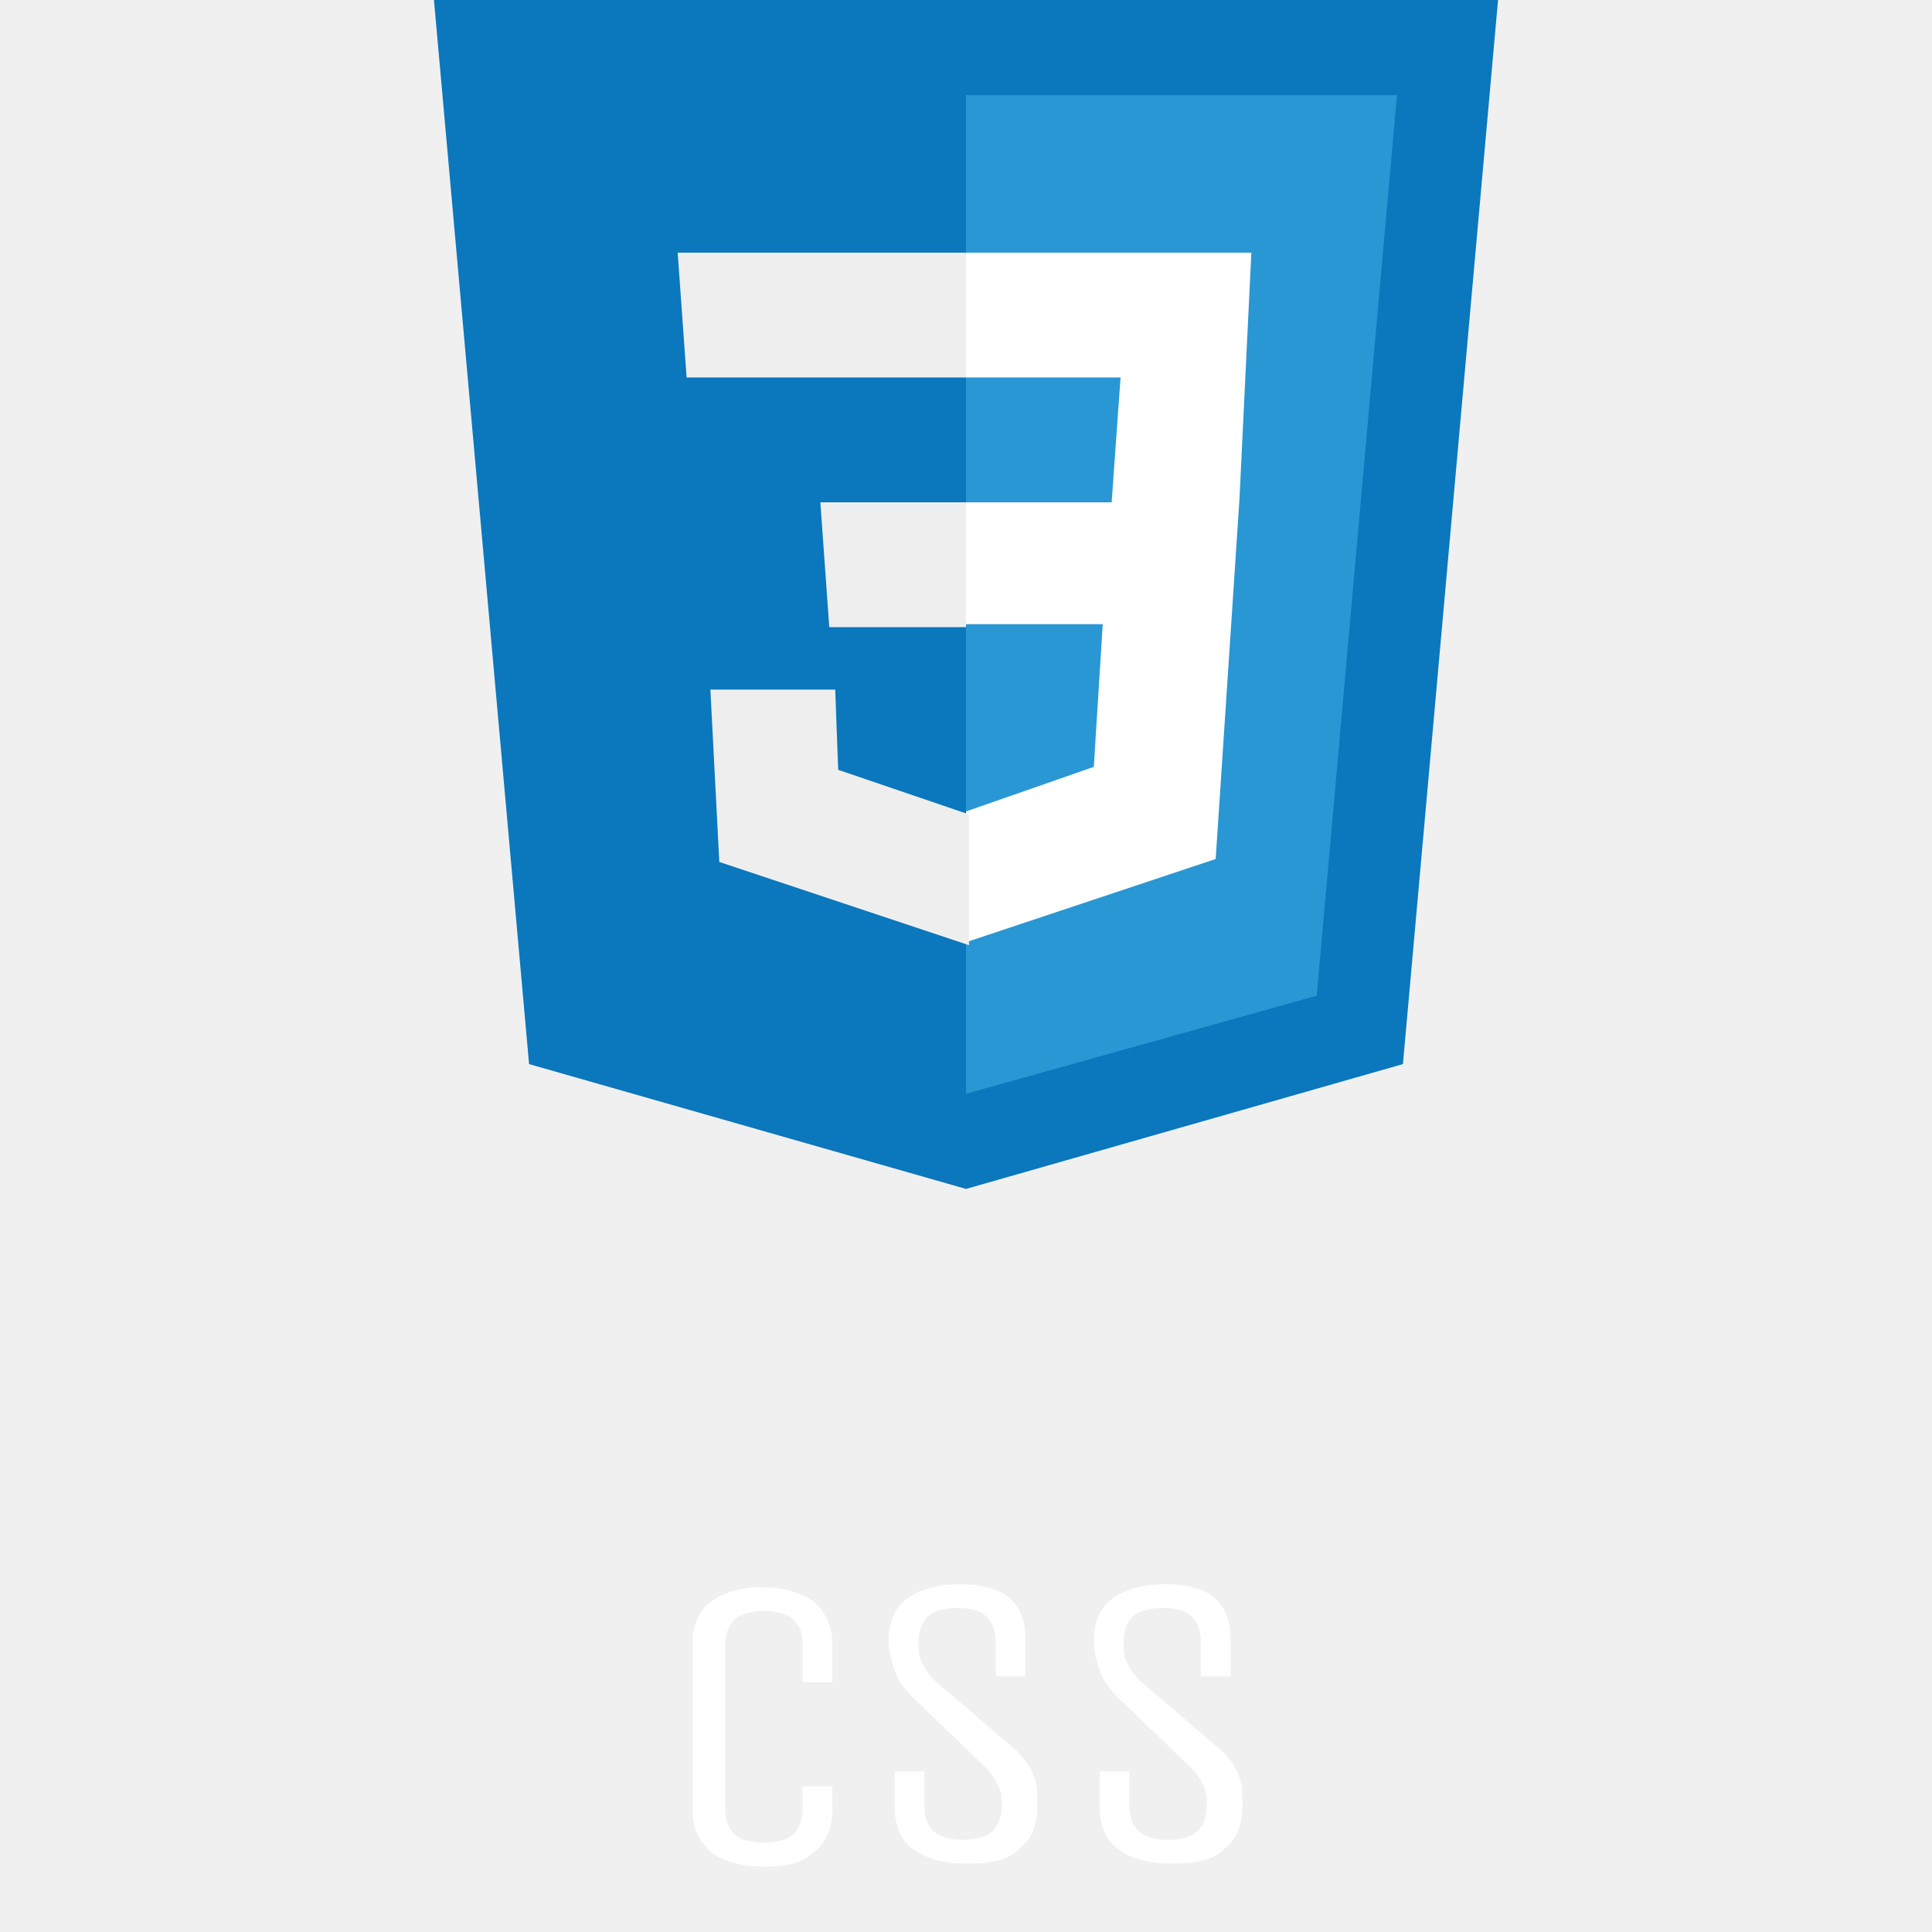
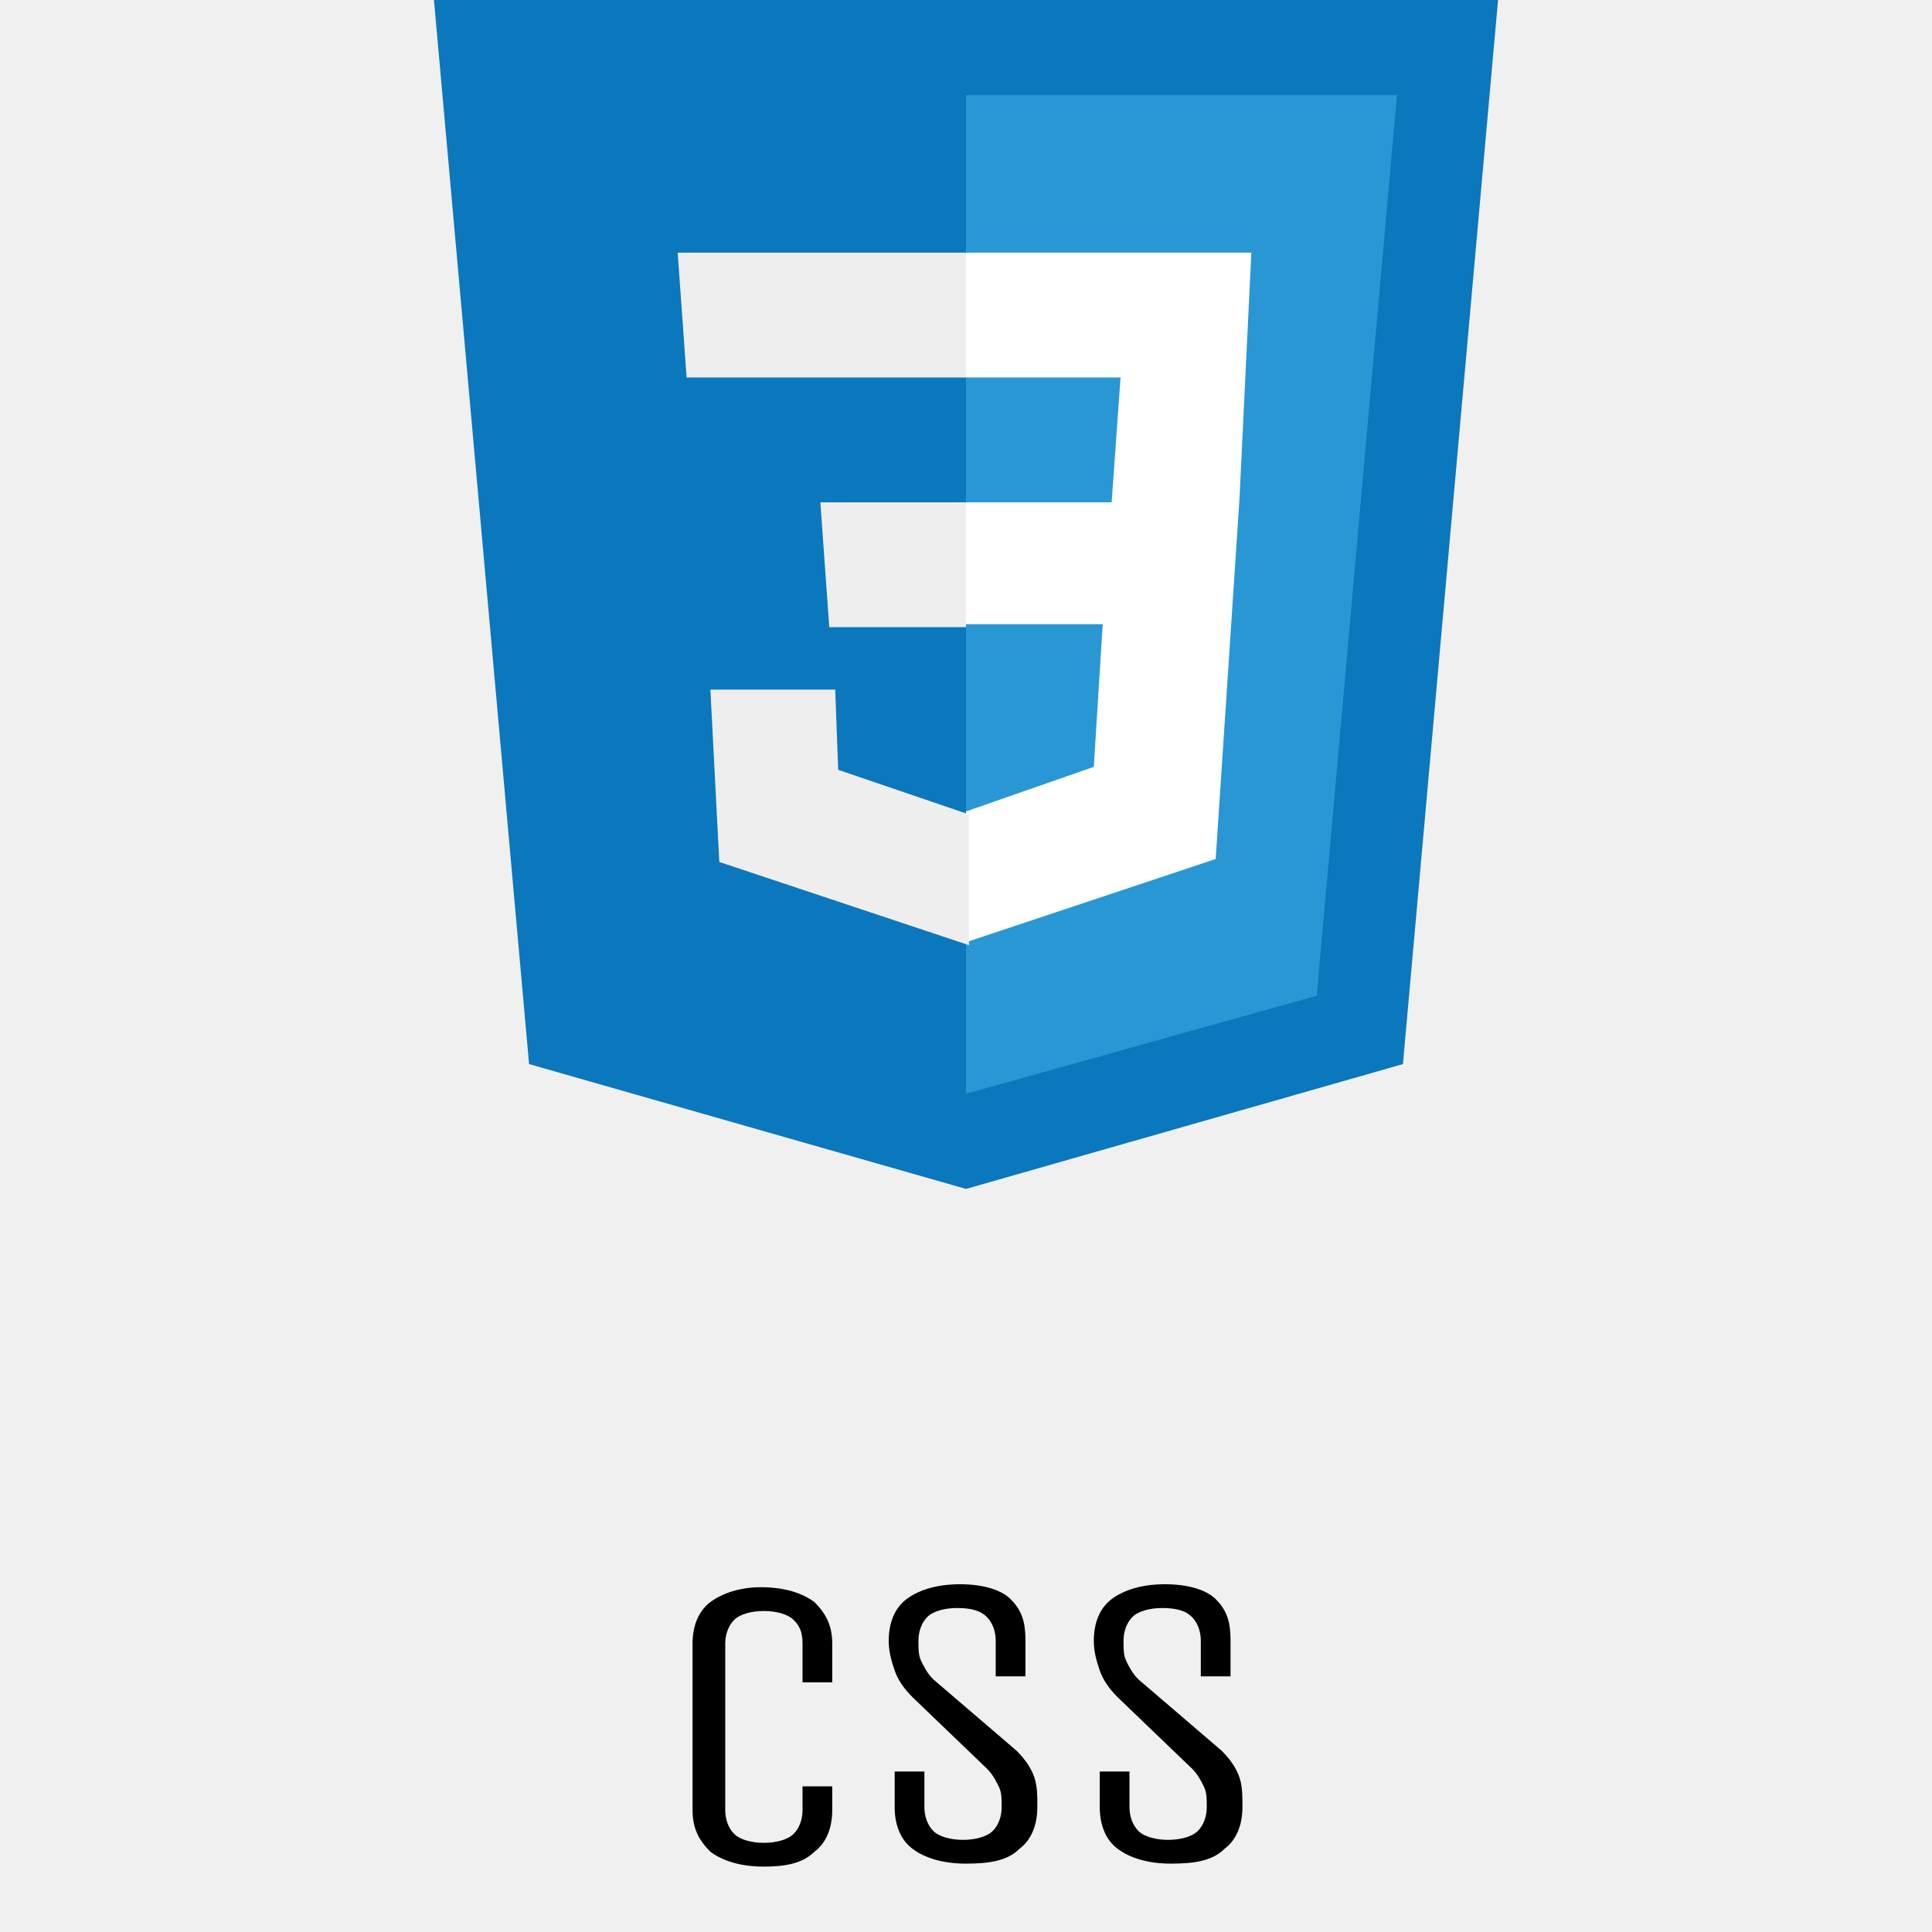
<svg xmlns="http://www.w3.org/2000/svg" version="1.1" id="Layer_1" x="0px" y="0px" viewBox="0 0 65 65" style="enable-background:new 0 0 65 65;" xml:space="preserve">
  <style type="text/css">
- 	.st0{fill:#FFFFFF;}
- 	.st1{fill:#0B77BD;}
- 	.st2{fill:#2997D4;}
+ 	.st0{fill:#0B77BD;}
+ 	.st1{fill:#2997D4;}
+ 	.st2{fill:#FFFFFF;}
	.st3{fill:#EFEEEE;}
</style>
  <g>
-     <path class="st0" d="M27,60.1h1v0.8c0,0.6-0.2,1.1-0.6,1.4c-0.4,0.4-1,0.5-1.7,0.5c-0.8,0-1.4-0.2-1.8-0.5   c-0.4-0.4-0.6-0.8-0.6-1.4v-5.6c0-0.6,0.2-1.1,0.6-1.4c0.4-0.3,1-0.5,1.7-0.5c0.8,0,1.4,0.2,1.8,0.5c0.4,0.4,0.6,0.8,0.6,1.4v1.3   h-1v-1.3c0-0.4-0.1-0.6-0.3-0.8c-0.2-0.2-0.6-0.3-1-0.3s-0.8,0.1-1,0.3s-0.3,0.5-0.3,0.8v5.6c0,0.3,0.1,0.6,0.3,0.8   c0.2,0.2,0.6,0.3,1,0.3s0.8-0.1,1-0.3s0.3-0.5,0.3-0.8C27,60.9,27,60.1,27,60.1z" />
-     <path class="st0" d="M34.2,58.9c0.3,0.3,0.5,0.6,0.6,0.9c0.1,0.3,0.1,0.6,0.1,1c0,0.6-0.2,1.1-0.6,1.4c-0.4,0.4-1,0.5-1.8,0.5   s-1.4-0.2-1.8-0.5s-0.6-0.8-0.6-1.4v-1.2h1v1.2c0,0.3,0.1,0.6,0.3,0.8c0.2,0.2,0.6,0.3,1,0.3s0.8-0.1,1-0.3s0.3-0.5,0.3-0.8   s0-0.5-0.1-0.7s-0.2-0.4-0.4-0.6l-2.5-2.4c-0.3-0.3-0.5-0.6-0.6-0.9c-0.1-0.3-0.2-0.6-0.2-1c0-0.6,0.2-1.1,0.6-1.4   c0.4-0.3,1-0.5,1.8-0.5s1.4,0.2,1.7,0.5c0.4,0.4,0.5,0.8,0.5,1.4v1.2h-1v-1.2c0-0.3-0.1-0.6-0.3-0.8s-0.5-0.3-1-0.3   c-0.4,0-0.8,0.1-1,0.3s-0.3,0.5-0.3,0.8s0,0.5,0.1,0.7s0.2,0.4,0.4,0.6L34.2,58.9z" />
-     <path class="st0" d="M41.1,58.9c0.3,0.3,0.5,0.6,0.6,0.9c0.1,0.3,0.1,0.6,0.1,1c0,0.6-0.2,1.1-0.6,1.4c-0.4,0.4-1,0.5-1.8,0.5   s-1.4-0.2-1.8-0.5S37,61.4,37,60.8v-1.2h1v1.2c0,0.3,0.1,0.6,0.3,0.8s0.6,0.3,1,0.3s0.8-0.1,1-0.3s0.3-0.5,0.3-0.8s0-0.5-0.1-0.7   s-0.2-0.4-0.4-0.6l-2.5-2.4c-0.3-0.3-0.5-0.6-0.6-0.9c-0.1-0.3-0.2-0.6-0.2-1c0-0.6,0.2-1.1,0.6-1.4c0.4-0.3,1-0.5,1.8-0.5   s1.4,0.2,1.7,0.5c0.4,0.4,0.5,0.8,0.5,1.4v1.2h-1v-1.2c0-0.3-0.1-0.6-0.3-0.8s-0.5-0.3-1-0.3c-0.4,0-0.8,0.1-1,0.3   s-0.3,0.5-0.3,0.8s0,0.5,0.1,0.7s0.2,0.4,0.4,0.6L41.1,58.9z" />
+     <path d="M27,60.1h1v0.8c0,0.6-0.2,1.1-0.6,1.4c-0.4,0.4-1,0.5-1.7,0.5c-0.8,0-1.4-0.2-1.8-0.5c-0.4-0.4-0.6-0.8-0.6-1.4v-5.6   c0-0.6,0.2-1.1,0.6-1.4c0.4-0.3,1-0.5,1.7-0.5c0.8,0,1.4,0.2,1.8,0.5c0.4,0.4,0.6,0.8,0.6,1.4v1.3h-1v-1.3c0-0.4-0.1-0.6-0.3-0.8   c-0.2-0.2-0.6-0.3-1-0.3s-0.8,0.1-1,0.3s-0.3,0.5-0.3,0.8v5.6c0,0.3,0.1,0.6,0.3,0.8c0.2,0.2,0.6,0.3,1,0.3s0.8-0.1,1-0.3   s0.3-0.5,0.3-0.8C27,60.9,27,60.1,27,60.1z" />
+     <path d="M34.2,58.9c0.3,0.3,0.5,0.6,0.6,0.9c0.1,0.3,0.1,0.6,0.1,1c0,0.6-0.2,1.1-0.6,1.4c-0.4,0.4-1,0.5-1.8,0.5s-1.4-0.2-1.8-0.5   s-0.6-0.8-0.6-1.4v-1.2h1v1.2c0,0.3,0.1,0.6,0.3,0.8c0.2,0.2,0.6,0.3,1,0.3s0.8-0.1,1-0.3s0.3-0.5,0.3-0.8s0-0.5-0.1-0.7   s-0.2-0.4-0.4-0.6l-2.5-2.4c-0.3-0.3-0.5-0.6-0.6-0.9c-0.1-0.3-0.2-0.6-0.2-1c0-0.6,0.2-1.1,0.6-1.4c0.4-0.3,1-0.5,1.8-0.5   s1.4,0.2,1.7,0.5c0.4,0.4,0.5,0.8,0.5,1.4v1.2h-1v-1.2c0-0.3-0.1-0.6-0.3-0.8s-0.5-0.3-1-0.3c-0.4,0-0.8,0.1-1,0.3   s-0.3,0.5-0.3,0.8s0,0.5,0.1,0.7s0.2,0.4,0.4,0.6L34.2,58.9z" />
+     <path d="M41.1,58.9c0.3,0.3,0.5,0.6,0.6,0.9c0.1,0.3,0.1,0.6,0.1,1c0,0.6-0.2,1.1-0.6,1.4c-0.4,0.4-1,0.5-1.8,0.5s-1.4-0.2-1.8-0.5   S37,61.4,37,60.8v-1.2h1v1.2c0,0.3,0.1,0.6,0.3,0.8s0.6,0.3,1,0.3s0.8-0.1,1-0.3s0.3-0.5,0.3-0.8s0-0.5-0.1-0.7s-0.2-0.4-0.4-0.6   l-2.5-2.4c-0.3-0.3-0.5-0.6-0.6-0.9c-0.1-0.3-0.2-0.6-0.2-1c0-0.6,0.2-1.1,0.6-1.4c0.4-0.3,1-0.5,1.8-0.5s1.4,0.2,1.7,0.5   c0.4,0.4,0.5,0.8,0.5,1.4v1.2h-1v-1.2c0-0.3-0.1-0.6-0.3-0.8s-0.5-0.3-1-0.3c-0.4,0-0.8,0.1-1,0.3s-0.3,0.5-0.3,0.8s0,0.5,0.1,0.7   s0.2,0.4,0.4,0.6L41.1,58.9z" />
  </g>
  <g>
-     <path class="st1" d="M50.4,0H14.6l3.2,35.8L32.5,40l14.7-4.2L50.4,0L50.4,0z" />
-     <path class="st2" d="M32.5,3.2v33.6l11.8-3.3L47,3.2C47,3.2,32.5,3.2,32.5,3.2z" />
-     <path class="st0" d="M42.1,8.5h-9.6v4.2h5.2l-0.3,4.2h-4.9V21h4.6l-0.3,4.8l-4.3,1.5v4.4l8.4-2.8l0.8-12.1l0,0L42.1,8.5z" />
-     <path class="st3" d="M32.5,8.5v4.2h-9.4l-0.3-4.2H32.5z M27.6,16.9l0.3,4.2h4.6v-4.2H27.6z M28.1,23.2h-4.2l0.3,5.8l8.4,2.8v-4.4   l-4.4-1.5L28.1,23.2z" />
+     <path class="st0" d="M50.4,0H14.6l3.2,35.8L32.5,40l14.7-4.2L50.4,0L50.4,0z" />
+     <path class="st1" d="M32.5,3.2v33.6l11.8-3.3L47,3.2H32.5z" />
+     <path class="st2" d="M42.1,8.5h-9.6v4.2h5.2l-0.3,4.2h-4.9V21h4.6l-0.3,4.8l-4.3,1.5v4.4l8.4-2.8l0.8-12.1l0,0L42.1,8.5z" />
+     <path class="st3" d="M32.5,8.5v4.2h-9.4l-0.3-4.2H32.5z M27.6,16.9l0.3,4.2h4.6v-4.2C32.5,16.9,27.6,16.9,27.6,16.9z M28.1,23.2   h-4.2l0.3,5.8l8.4,2.8v-4.4l-4.4-1.5L28.1,23.2z" />
  </g>
</svg>
